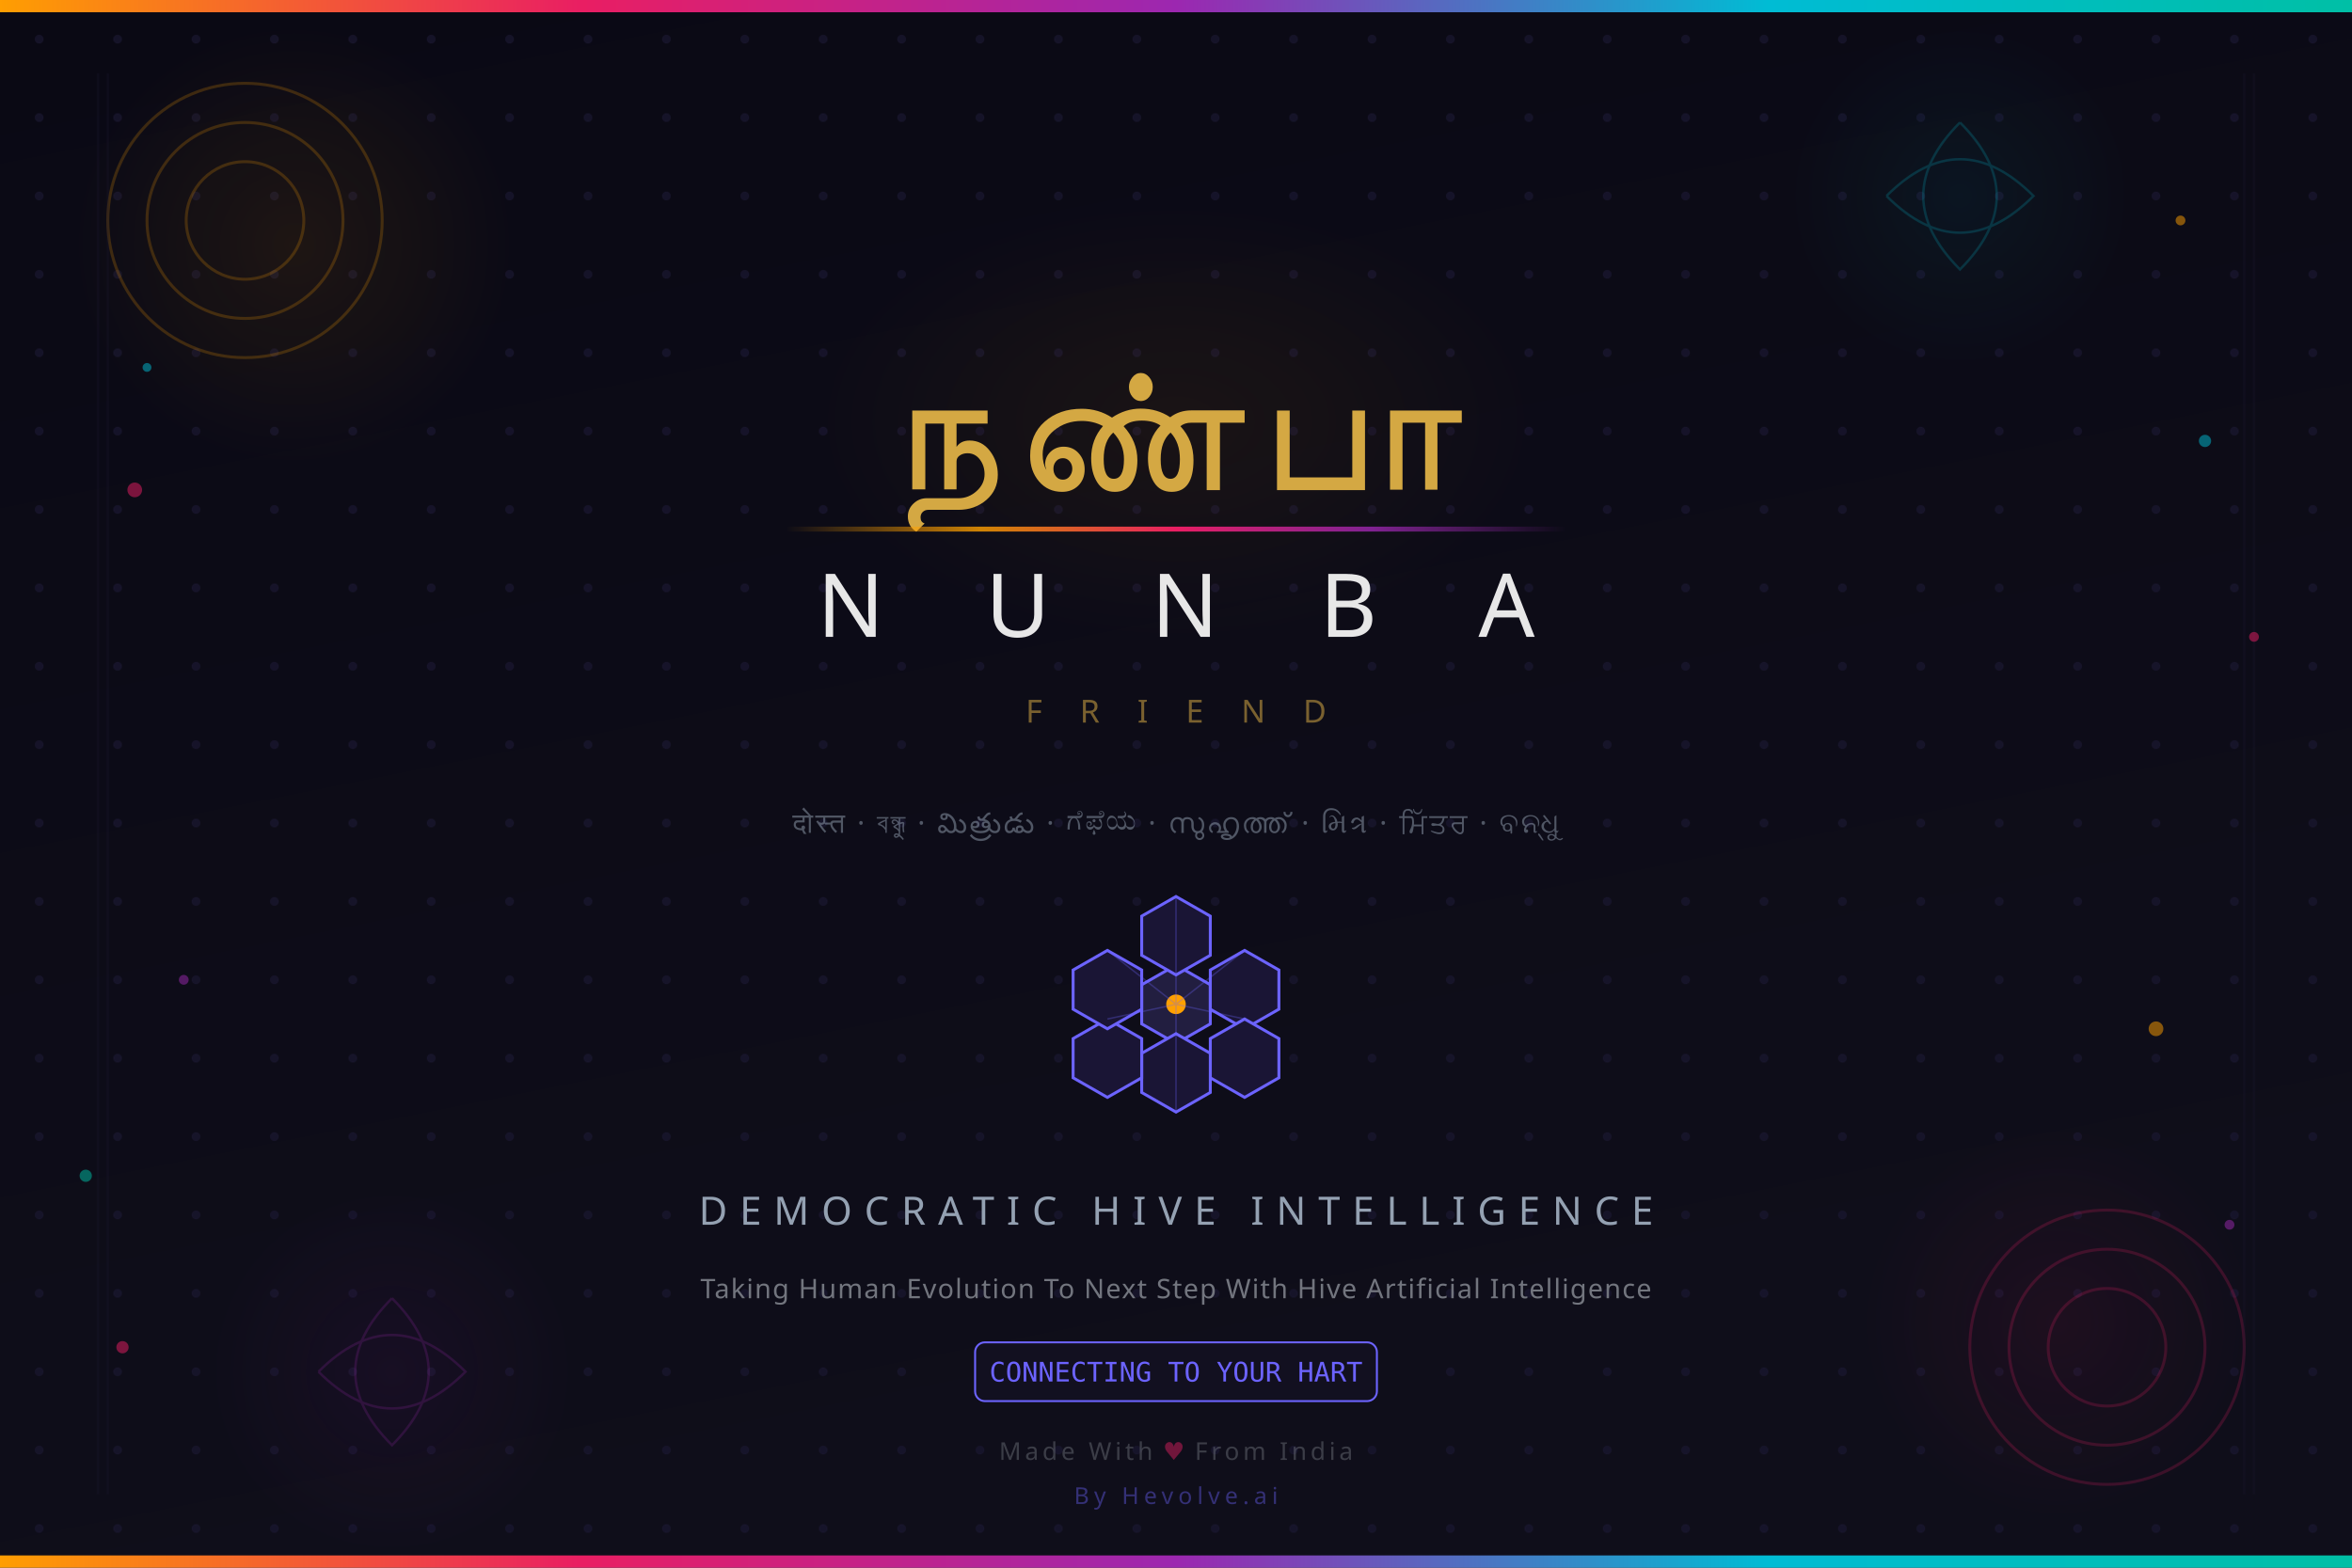
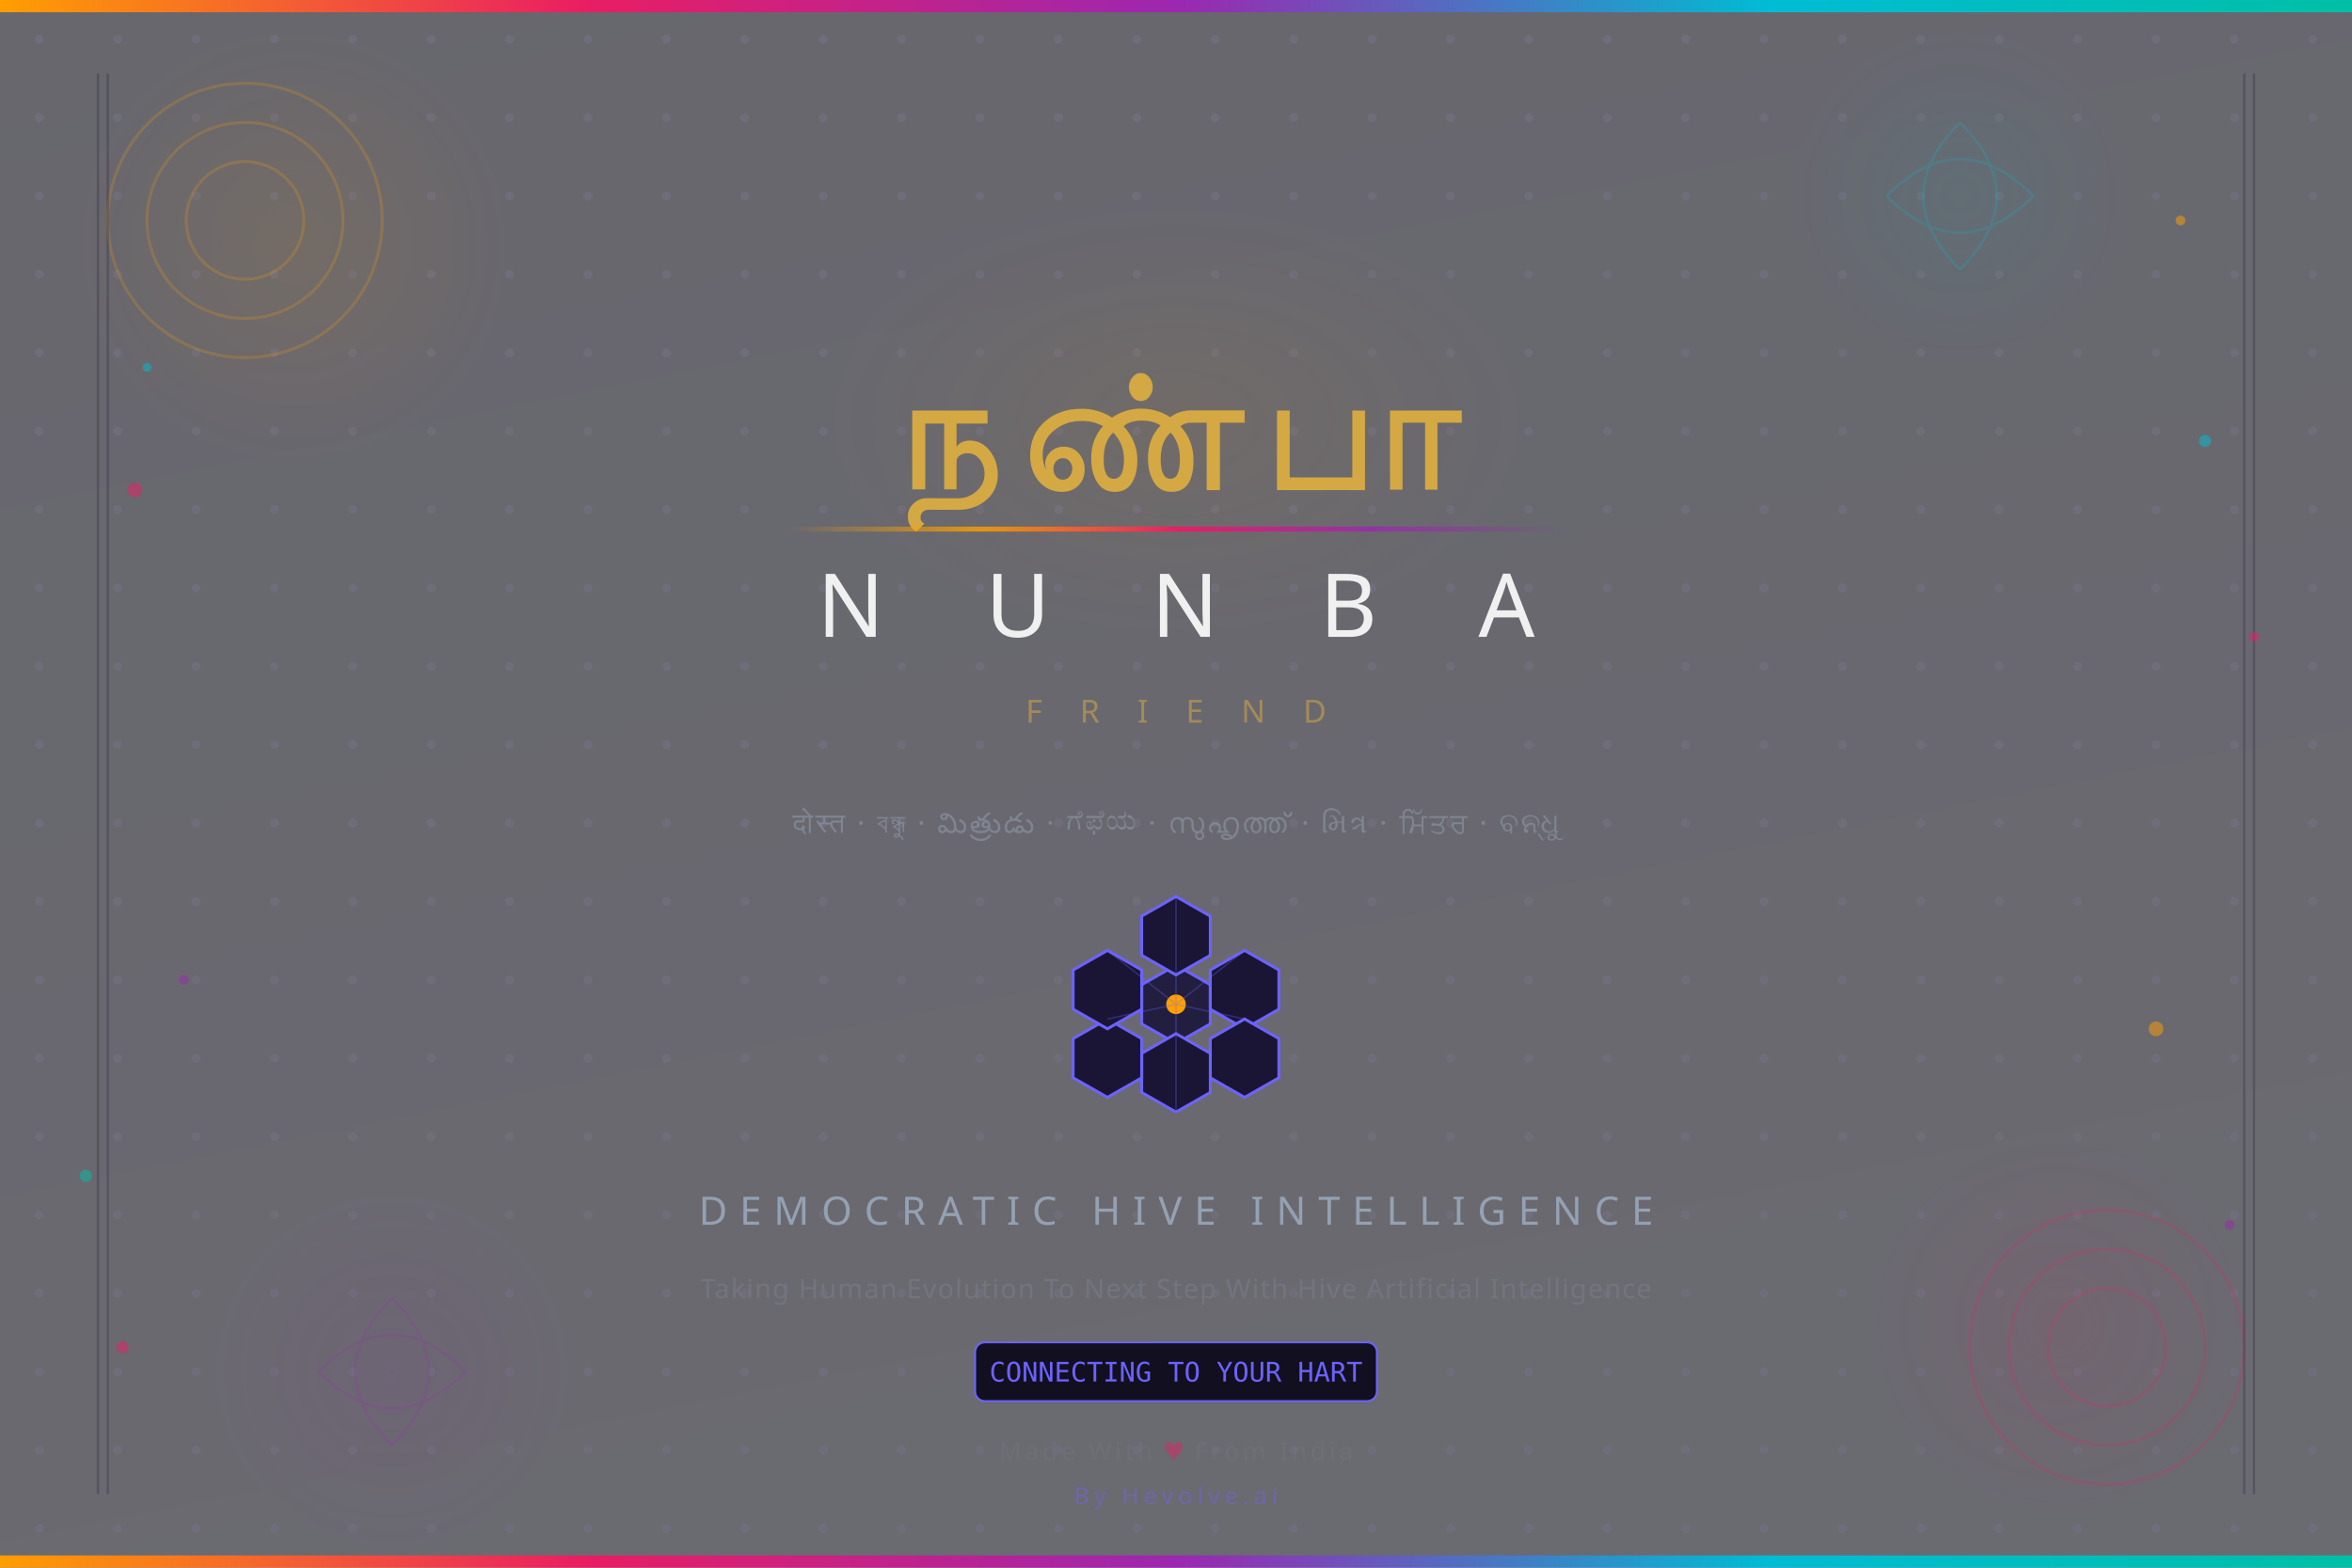
<svg xmlns="http://www.w3.org/2000/svg" viewBox="0 0 960 640" width="960" height="640">
  <defs>
    <linearGradient id="bg" x1="0" y1="0" x2="0.3" y2="1">
      <stop offset="0%" stop-color="#0A0914" />
      <stop offset="100%" stop-color="#0F0E1A" />
    </linearGradient>
    <linearGradient id="festival" x1="0" y1="0" x2="1" y2="0">
      <stop offset="0%" stop-color="#FFA000" />
      <stop offset="25%" stop-color="#E91E63" />
      <stop offset="50%" stop-color="#9C27B0" />
      <stop offset="75%" stop-color="#00BCD4" />
      <stop offset="100%" stop-color="#00BFA5" />
    </linearGradient>
    <linearGradient id="divider" x1="0" y1="0" x2="1" y2="0">
      <stop offset="0%" stop-color="#FFA000" stop-opacity="0" />
      <stop offset="25%" stop-color="#FFA000" stop-opacity="0.8" />
      <stop offset="50%" stop-color="#E91E63" stop-opacity="1" />
      <stop offset="75%" stop-color="#9C27B0" stop-opacity="0.8" />
      <stop offset="100%" stop-color="#9C27B0" stop-opacity="0" />
    </linearGradient>
    <radialGradient id="glow" cx="50%" cy="35%" r="28%">
      <stop offset="0%" stop-color="#FFA000" stop-opacity="0.06" />
      <stop offset="100%" stop-color="#FFA000" stop-opacity="0" />
    </radialGradient>
    <radialGradient id="bm" cx="50%" cy="50%" r="50%">
      <stop offset="0%" stop-color="#FFA000" stop-opacity="0.08" />
      <stop offset="100%" stop-color="#FFA000" stop-opacity="0" />
    </radialGradient>
    <radialGradient id="bp" cx="50%" cy="50%" r="50%">
      <stop offset="0%" stop-color="#E91E63" stop-opacity="0.07" />
      <stop offset="100%" stop-color="#E91E63" stop-opacity="0" />
    </radialGradient>
    <radialGradient id="bb" cx="50%" cy="50%" r="50%">
      <stop offset="0%" stop-color="#00BCD4" stop-opacity="0.06" />
      <stop offset="100%" stop-color="#00BCD4" stop-opacity="0" />
    </radialGradient>
    <radialGradient id="bv" cx="50%" cy="50%" r="50%">
      <stop offset="0%" stop-color="#9C27B0" stop-opacity="0.07" />
      <stop offset="100%" stop-color="#9C27B0" stop-opacity="0" />
    </radialGradient>
  </defs>
-   <rect width="960" height="640" fill="url(#bg)" />
-   <g fill="#1A1730" opacity="0.7">
-     <pattern id="dots" x="0" y="0" width="32" height="32" patternUnits="userSpaceOnUse">
-       <circle cx="16" cy="16" r="1.8" />
-     </pattern>
-     <rect width="960" height="640" fill="url(#dots)" />
+   <g id="backdrop" opacity="0.62">
+     <rect width="960" height="640" fill="url(#bg)" />
+     <g fill="#1A1730" opacity="0.7">
+       <pattern id="dots" x="0" y="0" width="32" height="32" patternUnits="userSpaceOnUse">
+         <circle cx="16" cy="16" r="1.8" />
+       </pattern>
+       <rect width="960" height="640" fill="url(#dots)" />
+     </g>
  </g>
  <circle cx="120" cy="100" r="90" fill="url(#bm)" />
  <circle cx="840" cy="540" r="80" fill="url(#bp)" />
  <circle cx="800" cy="80" r="70" fill="url(#bb)" />
  <circle cx="160" cy="560" r="75" fill="url(#bv)" />
  <g transform="translate(100,90)" stroke="#FFA000" fill="none" stroke-width="1.2" opacity="0.2">
    <circle r="24" />
    <circle r="40" />
    <circle r="56" />
  </g>
  <g transform="translate(860,550)" stroke="#E91E63" fill="none" stroke-width="1.2" opacity="0.2">
    <circle r="24" />
    <circle r="40" />
    <circle r="56" />
  </g>
  <g transform="translate(800,80)" stroke="#00BCD4" fill="none" stroke-width="1" opacity="0.2">
    <path d="M-30,0 Q0,-30 30,0 Q0,30 -30,0" />
    <path d="M0,-30 Q30,0 0,30 Q-30,0 0,-30" />
  </g>
  <g transform="translate(160,560)" stroke="#9C27B0" fill="none" stroke-width="1" opacity="0.2">
    <path d="M-30,0 Q0,-30 30,0 Q0,30 -30,0" />
    <path d="M0,-30 Q30,0 0,30 Q-30,0 0,-30" />
  </g>
  <rect width="960" height="5" fill="url(#festival)" />
  <rect y="635" width="960" height="5" fill="url(#festival)" />
  <g stroke="#1A1730" stroke-width="1" opacity="0.25">
    <line x1="40" y1="30" x2="40" y2="610" />
    <line x1="44" y1="30" x2="44" y2="610" />
    <line x1="916" y1="30" x2="916" y2="610" />
    <line x1="920" y1="30" x2="920" y2="610" />
  </g>
  <g opacity="0.5">
    <circle cx="55" cy="200" r="3" fill="#E91E63" />
    <circle cx="900" cy="180" r="2.5" fill="#00BCD4" />
    <circle cx="75" cy="400" r="2" fill="#9C27B0" />
    <circle cx="880" cy="420" r="3" fill="#FFA000" />
    <circle cx="920" cy="260" r="2" fill="#E91E63" />
    <circle cx="35" cy="480" r="2.5" fill="#00BFA5" />
    <circle cx="890" cy="90" r="2" fill="#FFA000" />
    <circle cx="60" cy="150" r="1.8" fill="#00BCD4" />
    <circle cx="50" cy="550" r="2.5" fill="#E91E63" />
    <circle cx="910" cy="500" r="2" fill="#9C27B0" />
  </g>
  <ellipse cx="480" cy="220" rx="260" ry="160" fill="url(#glow)" />
  <text x="480" y="200" text-anchor="middle" fill="#D4A843" font-family="Nirmala UI, Tamil Sangam MN, sans-serif" font-size="72" letter-spacing="6">நண்பா</text>
  <rect x="320" y="215" width="320" height="2" fill="url(#divider)" />
  <text x="480" y="260" text-anchor="middle" fill="#FFFFFE" font-family="Bahnschrift, DIN Alternate, Futura, sans-serif" font-size="36" font-weight="300" letter-spacing="16" opacity="0.9">N U N B A</text>
  <text x="480" y="295" text-anchor="middle" fill="#D4A843" font-family="Bahnschrift, DIN Alternate, Futura, sans-serif" font-size="13" font-weight="300" letter-spacing="6" opacity="0.55">F R I E N D</text>
  <text x="480" y="340" text-anchor="middle" fill="#94A1B2" font-family="Nirmala UI, Segoe UI, sans-serif" font-size="11.5" letter-spacing="1" opacity="0.5">दोस्त · বন্ধু · మిత్రుడు · ಗೆಫೆಯ · സുഹൃത്ത് · મિત્ર · ਮਿੱਤਰ · ବନ୍ଧୁ</text>
  <g transform="translate(480,410)" stroke="#6C63FF" fill="none" stroke-width="1.2">
    <polygon points="0,-16 14,-8 14,8 0,16 -14,8 -14,-8" fill="#221E40" stroke="#6C63FF" />
    <polygon points="0,-44 14,-36 14,-20 0,-12 -14,-20 -14,-36" fill="#1A1535" />
    <polygon points="28,-22 42,-14 42,2 28,10 14,2 14,-14" fill="#1A1535" />
    <polygon points="28,6 42,14 42,30 28,38 14,30 14,14" fill="#1A1535" />
    <polygon points="0,12 14,20 14,36 0,44 -14,36 -14,20" fill="#1A1535" />
    <polygon points="-28,6 -14,14 -14,30 -28,38 -42,30 -42,14" fill="#1A1535" />
    <polygon points="-28,-22 -14,-14 -14,2 -28,10 -42,2 -42,-14" fill="#1A1535" />
  </g>
  <circle cx="480" cy="410" r="4" fill="#FFA000" />
  <g stroke="#6C63FF" stroke-width="0.6" opacity="0.3">
    <line x1="480" y1="410" x2="480" y2="366" />
    <line x1="480" y1="410" x2="508" y2="388" />
    <line x1="480" y1="410" x2="508" y2="416" />
    <line x1="480" y1="410" x2="480" y2="454" />
    <line x1="480" y1="410" x2="452" y2="416" />
    <line x1="480" y1="410" x2="452" y2="388" />
  </g>
  <text x="480" y="500" text-anchor="middle" fill="#94A1B2" font-family="Bahnschrift, DIN Alternate, Futura, sans-serif" font-size="16" font-weight="300" letter-spacing="5">DEMOCRATIC  HIVE  INTELLIGENCE</text>
  <text x="480" y="530" text-anchor="middle" fill="#72757E" font-family="Segoe UI, sans-serif" font-size="11" letter-spacing="0.5">Taking Human Evolution To Next Step With Hive Artificial Intelligence</text>
  <rect x="398" y="548" width="164" height="24" rx="4" fill="#121020" stroke="#6C63FF" stroke-width="0.8" />
  <text x="480" y="564" text-anchor="middle" fill="#6C63FF" font-family="Bahnschrift, Consolas, monospace" font-size="11">CONNECTING TO YOUR HART</text>
  <text x="480" y="596" text-anchor="middle" fill="#72757E" font-family="Segoe UI, sans-serif" font-size="10" letter-spacing="1.5" opacity="0.45">Made With <tspan fill="#E91E63" opacity="1">♥</tspan> From India</text>
  <text x="480" y="614" text-anchor="middle" fill="#6C63FF" font-family="Bahnschrift, DIN Alternate, Futura, sans-serif" font-size="9.5" letter-spacing="2" opacity="0.4">By Hevolve.ai</text>
</svg>
